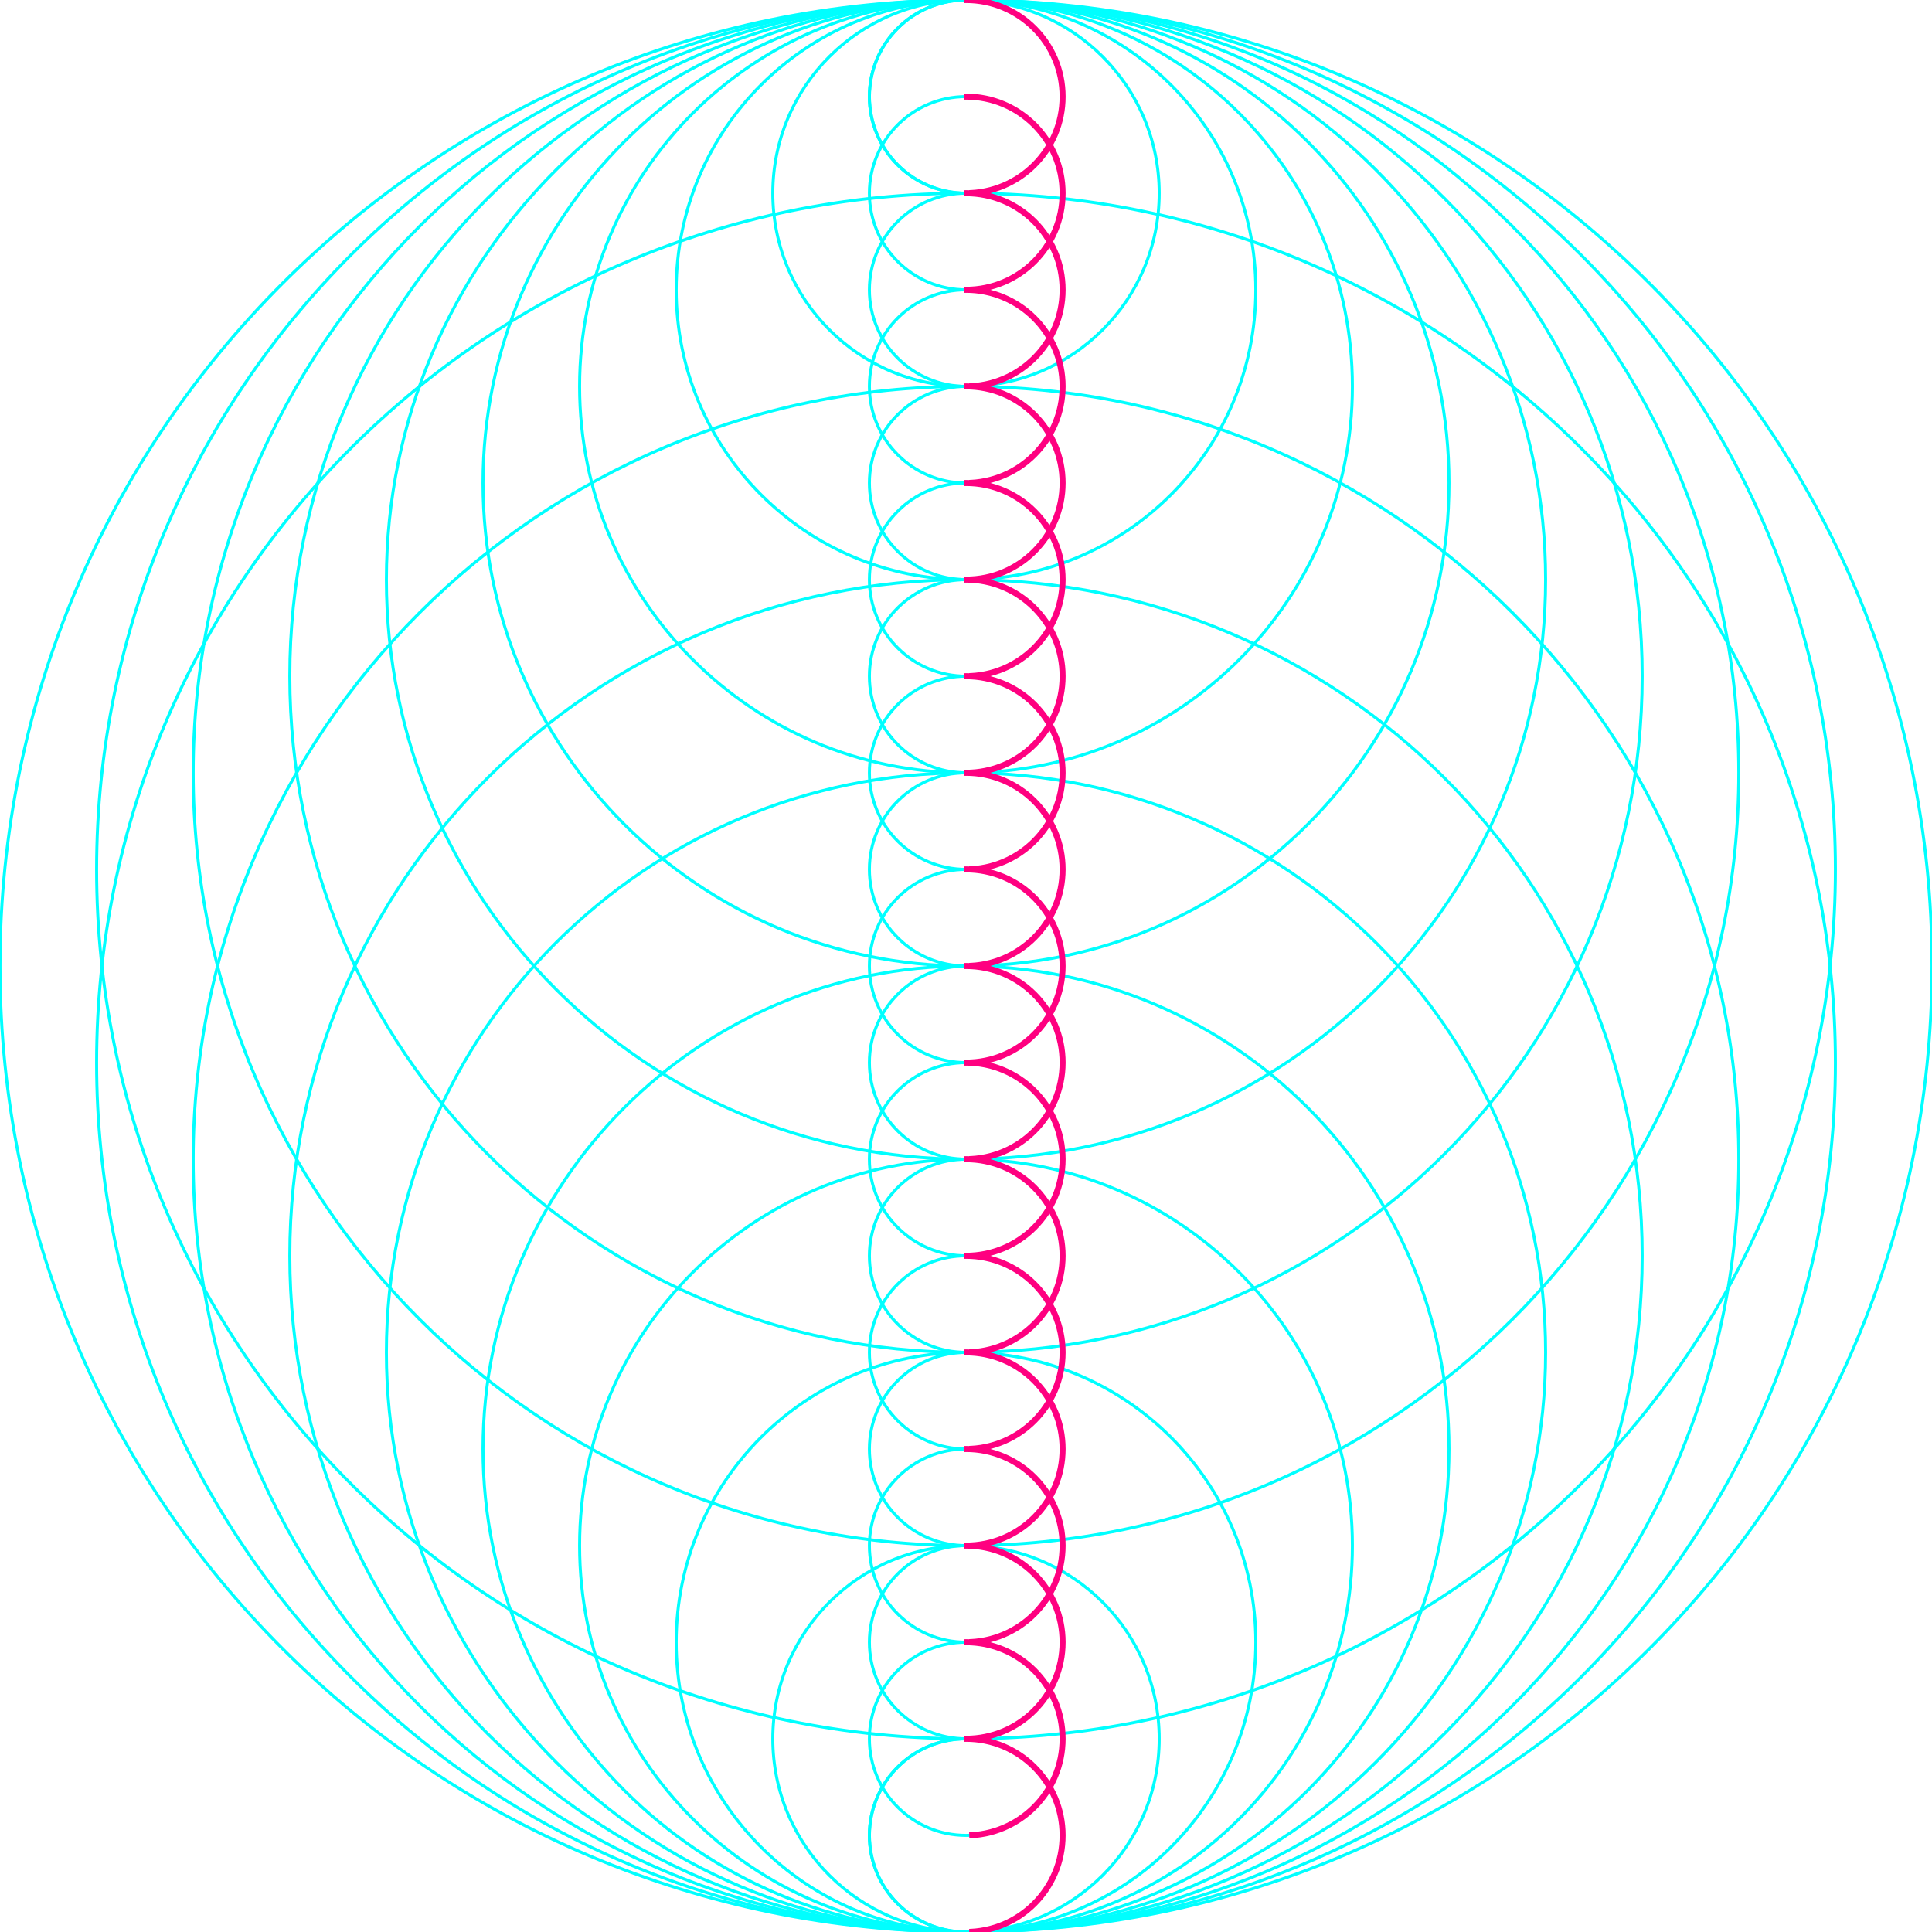
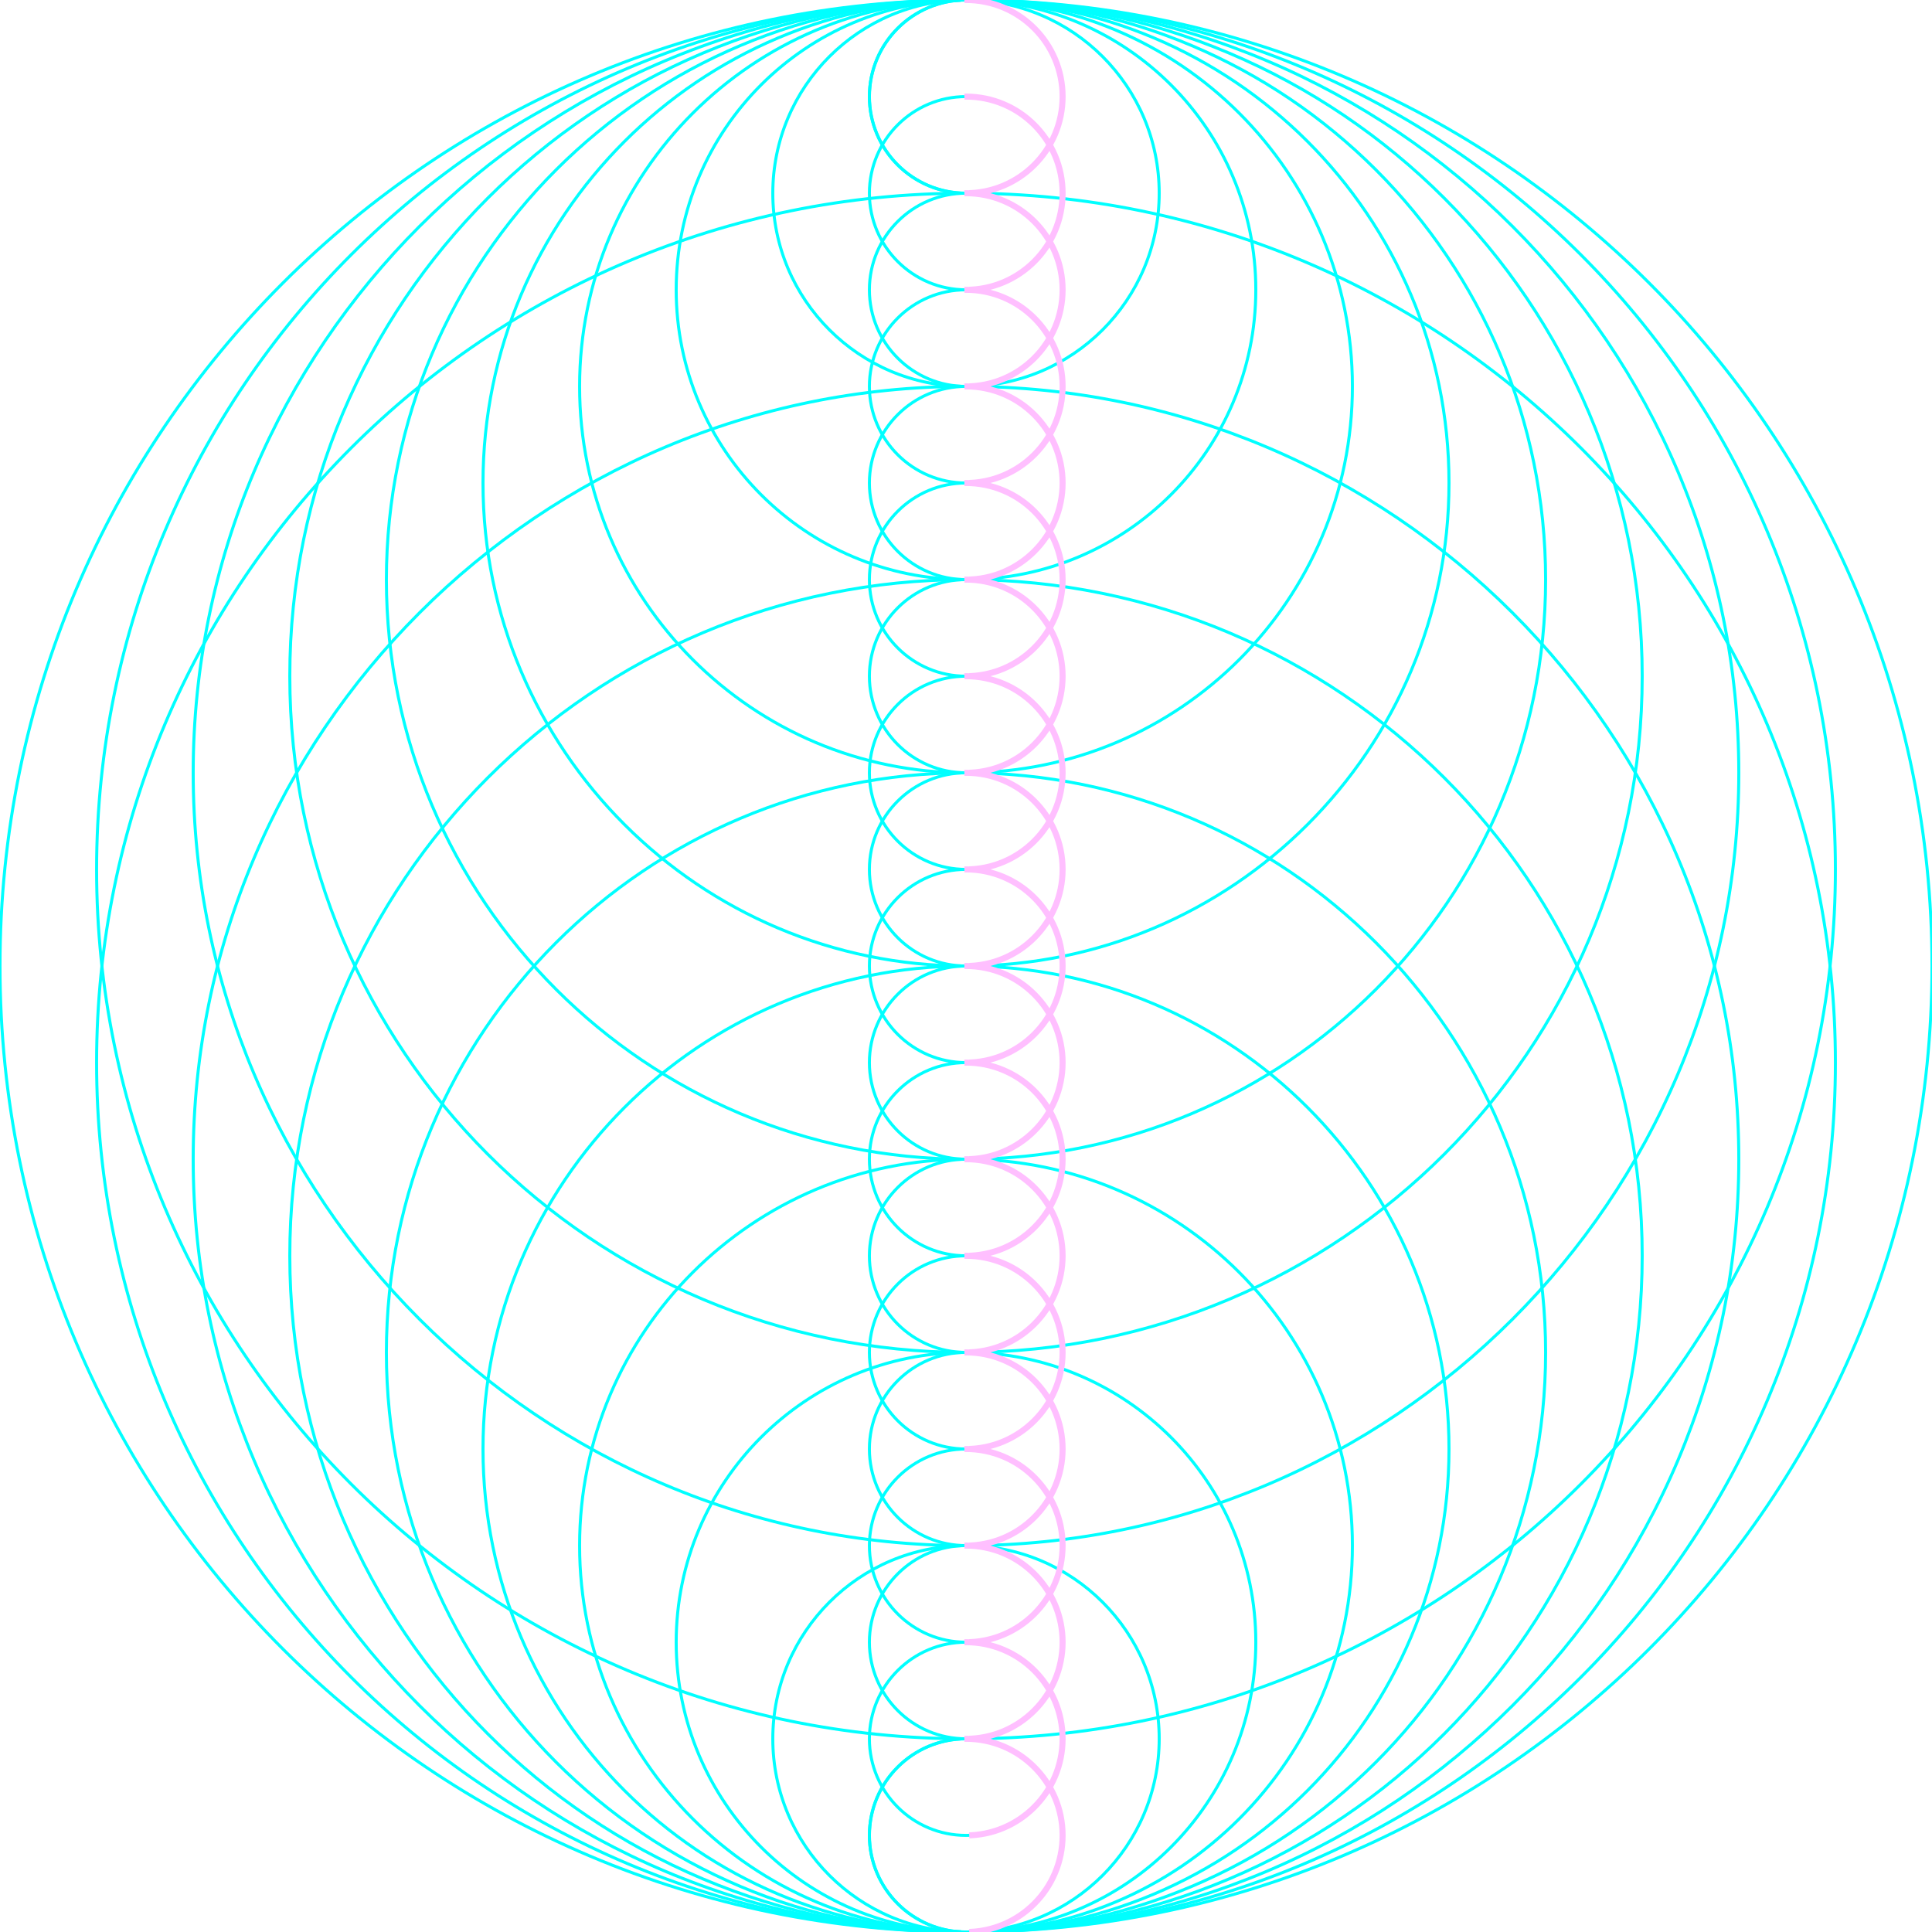
<svg xmlns="http://www.w3.org/2000/svg" height="640" width="640" viewBox="-64 -64 640 640">
  <circle cx="256" cy="544" r="32" fill="none" stroke="cyan" />
  <circle cx="256" cy="512" r="32" fill="none" stroke="cyan" />
  <circle cx="256" cy="480" r="32" fill="none" stroke="cyan" />
  <circle cx="256" cy="448" r="32" fill="none" stroke="cyan" />
  <circle cx="256" cy="416" r="32" fill="none" stroke="cyan" />
  <circle cx="256" cy="384" r="32" fill="none" stroke="cyan" />
  <circle cx="256" cy="352" r="32" fill="none" stroke="cyan" />
  <circle cx="256" cy="320" r="32" fill="none" stroke="cyan" />
  <circle cx="256" cy="288" r="32" fill="none" stroke="cyan" />
  <circle cx="256" cy="256" r="32" fill="none" stroke="cyan" />
  <circle cx="256" cy="224" r="32" fill="none" stroke="cyan" />
  <circle cx="256" cy="192" r="32" fill="none" stroke="cyan" />
  <circle cx="256" cy="160" r="32" fill="none" stroke="cyan" />
  <circle cx="256" cy="128" r="32" fill="none" stroke="cyan" />
  <circle cx="256" cy="96" r="32" fill="none" stroke="cyan" />
  <circle cx="256" cy="64" r="32" fill="none" stroke="cyan" />
  <circle cx="256" cy="32" r="32" fill="none" stroke="cyan" />
  <circle cx="256" cy="0" r="32" fill="none" stroke="cyan" />
  <circle cx="256" cy="-32" r="32" fill="none" stroke="cyan" />
  <circle cx="256" cy="544" r="32" fill="none" stroke="cyan" />
  <circle cx="256" cy="512" r="64" fill="none" stroke="cyan" />
  <circle cx="256" cy="480" r="96" fill="none" stroke="cyan" />
  <circle cx="256" cy="448" r="128" fill="none" stroke="cyan" />
  <circle cx="256" cy="416" r="160" fill="none" stroke="cyan" />
  <circle cx="256" cy="384" r="192" fill="none" stroke="cyan" />
  <circle cx="256" cy="352" r="224" fill="none" stroke="cyan" />
  <circle cx="256" cy="320" r="256" fill="none" stroke="cyan" />
  <circle cx="256" cy="288" r="288" fill="none" stroke="cyan" />
  <circle cx="256" cy="256" r="320" fill="none" stroke="cyan" />
  <circle cx="256" cy="224" r="288" fill="none" stroke="cyan" />
  <circle cx="256" cy="192" r="256" fill="none" stroke="cyan" />
  <circle cx="256" cy="160" r="224" fill="none" stroke="cyan" />
  <circle cx="256" cy="128" r="192" fill="none" stroke="cyan" />
  <circle cx="256" cy="96" r="160" fill="none" stroke="cyan" />
  <circle cx="256" cy="64" r="128" fill="none" stroke="cyan" />
  <circle cx="256" cy="32" r="96" fill="none" stroke="cyan" />
  <circle cx="256" cy="0" r="64" fill="none" stroke="cyan" />
  <circle cx="256" cy="-32" r="32" fill="none" stroke="cyan" />
-   <circle cx="256" cy="544" r="32" fill="none" stroke="#FF0080" stroke-width="2" pathLength="100" stroke-dasharray="100" stroke-dashoffset="100" transform="rotate(90,256,544)">
+   <circle cx="256" cy="544" r="32" fill="none" stroke="#FFBFFF" stroke-width="2" pathLength="100" stroke-dasharray="100" stroke-dashoffset="100" transform="rotate(90,256,544)">
    <animate attributeName="stroke-dashoffset" to="0" begin="1.0s" dur="3.0s" repeatCount="1" fill="freeze" />
  </circle>
-   <circle cx="256" cy="512" r="32" fill="none" stroke="#FF0080" stroke-width="2" pathLength="100" stroke-dasharray="100" stroke-dashoffset="100" transform="rotate(90,256,512)">
+   <circle cx="256" cy="512" r="32" fill="none" stroke="#FFBFFF" stroke-width="2" pathLength="100" stroke-dasharray="100" stroke-dashoffset="100" transform="rotate(90,256,512)">
    <animate attributeName="stroke-dashoffset" to="0" begin="1.0s" dur="3.0s" repeatCount="1" fill="freeze" />
  </circle>
-   <circle cx="256" cy="480" r="32" fill="none" stroke="#FF0080" stroke-width="2" pathLength="100" stroke-dasharray="100" stroke-dashoffset="100" transform="rotate(90,256,480)">
+   <circle cx="256" cy="480" r="32" fill="none" stroke="#FFBFFF" stroke-width="2" pathLength="100" stroke-dasharray="100" stroke-dashoffset="100" transform="rotate(90,256,480)">
    <animate attributeName="stroke-dashoffset" to="0" begin="1.0s" dur="3.0s" repeatCount="1" fill="freeze" />
  </circle>
-   <circle cx="256" cy="448" r="32" fill="none" stroke="#FF0080" stroke-width="2" pathLength="100" stroke-dasharray="100" stroke-dashoffset="100" transform="rotate(90,256,448)">
+   <circle cx="256" cy="448" r="32" fill="none" stroke="#FFBFFF" stroke-width="2" pathLength="100" stroke-dasharray="100" stroke-dashoffset="100" transform="rotate(90,256,448)">
    <animate attributeName="stroke-dashoffset" to="0" begin="1.0s" dur="3.0s" repeatCount="1" fill="freeze" />
  </circle>
-   <circle cx="256" cy="416" r="32" fill="none" stroke="#FF0080" stroke-width="2" pathLength="100" stroke-dasharray="100" stroke-dashoffset="100" transform="rotate(90,256,416)">
+   <circle cx="256" cy="416" r="32" fill="none" stroke="#FFBFFF" stroke-width="2" pathLength="100" stroke-dasharray="100" stroke-dashoffset="100" transform="rotate(90,256,416)">
    <animate attributeName="stroke-dashoffset" to="0" begin="1.0s" dur="3.0s" repeatCount="1" fill="freeze" />
  </circle>
-   <circle cx="256" cy="384" r="32" fill="none" stroke="#FF0080" stroke-width="2" pathLength="100" stroke-dasharray="100" stroke-dashoffset="100" transform="rotate(90,256,384)">
+   <circle cx="256" cy="384" r="32" fill="none" stroke="#FFBFFF" stroke-width="2" pathLength="100" stroke-dasharray="100" stroke-dashoffset="100" transform="rotate(90,256,384)">
    <animate attributeName="stroke-dashoffset" to="0" begin="1.0s" dur="3.0s" repeatCount="1" fill="freeze" />
  </circle>
-   <circle cx="256" cy="352" r="32" fill="none" stroke="#FF0080" stroke-width="2" pathLength="100" stroke-dasharray="100" stroke-dashoffset="100" transform="rotate(90,256,352)">
+   <circle cx="256" cy="352" r="32" fill="none" stroke="#FFBFFF" stroke-width="2" pathLength="100" stroke-dasharray="100" stroke-dashoffset="100" transform="rotate(90,256,352)">
    <animate attributeName="stroke-dashoffset" to="0" begin="1.0s" dur="3.0s" repeatCount="1" fill="freeze" />
  </circle>
-   <circle cx="256" cy="320" r="32" fill="none" stroke="#FF0080" stroke-width="2" pathLength="100" stroke-dasharray="100" stroke-dashoffset="100" transform="rotate(90,256,320)">
+   <circle cx="256" cy="320" r="32" fill="none" stroke="#FFBFFF" stroke-width="2" pathLength="100" stroke-dasharray="100" stroke-dashoffset="100" transform="rotate(90,256,320)">
    <animate attributeName="stroke-dashoffset" to="0" begin="1.0s" dur="3.0s" repeatCount="1" fill="freeze" />
  </circle>
-   <circle cx="256" cy="288" r="32" fill="none" stroke="#FF0080" stroke-width="2" pathLength="100" stroke-dasharray="100" stroke-dashoffset="100" transform="rotate(90,256,288)">
+   <circle cx="256" cy="288" r="32" fill="none" stroke="#FFBFFF" stroke-width="2" pathLength="100" stroke-dasharray="100" stroke-dashoffset="100" transform="rotate(90,256,288)">
    <animate attributeName="stroke-dashoffset" to="0" begin="1.0s" dur="3.0s" repeatCount="1" fill="freeze" />
  </circle>
-   <circle cx="256" cy="256" r="32" fill="none" stroke="#FF0080" stroke-width="2" pathLength="100" stroke-dasharray="100" stroke-dashoffset="100" transform="rotate(90,256,256)">
+   <circle cx="256" cy="256" r="32" fill="none" stroke="#FFBFFF" stroke-width="2" pathLength="100" stroke-dasharray="100" stroke-dashoffset="100" transform="rotate(90,256,256)">
    <animate attributeName="stroke-dashoffset" to="0" begin="1.0s" dur="3.0s" repeatCount="1" fill="freeze" />
  </circle>
-   <circle cx="256" cy="224" r="32" fill="none" stroke="#FF0080" stroke-width="2" pathLength="100" stroke-dasharray="100" stroke-dashoffset="100" transform="rotate(90,256,224)">
+   <circle cx="256" cy="224" r="32" fill="none" stroke="#FFBFFF" stroke-width="2" pathLength="100" stroke-dasharray="100" stroke-dashoffset="100" transform="rotate(90,256,224)">
    <animate attributeName="stroke-dashoffset" to="0" begin="1.0s" dur="3.0s" repeatCount="1" fill="freeze" />
  </circle>
-   <circle cx="256" cy="192" r="32" fill="none" stroke="#FF0080" stroke-width="2" pathLength="100" stroke-dasharray="100" stroke-dashoffset="100" transform="rotate(90,256,192)">
+   <circle cx="256" cy="192" r="32" fill="none" stroke="#FFBFFF" stroke-width="2" pathLength="100" stroke-dasharray="100" stroke-dashoffset="100" transform="rotate(90,256,192)">
    <animate attributeName="stroke-dashoffset" to="0" begin="1.0s" dur="3.0s" repeatCount="1" fill="freeze" />
  </circle>
-   <circle cx="256" cy="160" r="32" fill="none" stroke="#FF0080" stroke-width="2" pathLength="100" stroke-dasharray="100" stroke-dashoffset="100" transform="rotate(90,256,160)">
+   <circle cx="256" cy="160" r="32" fill="none" stroke="#FFBFFF" stroke-width="2" pathLength="100" stroke-dasharray="100" stroke-dashoffset="100" transform="rotate(90,256,160)">
    <animate attributeName="stroke-dashoffset" to="0" begin="1.0s" dur="3.0s" repeatCount="1" fill="freeze" />
  </circle>
-   <circle cx="256" cy="128" r="32" fill="none" stroke="#FF0080" stroke-width="2" pathLength="100" stroke-dasharray="100" stroke-dashoffset="100" transform="rotate(90,256,128)">
+   <circle cx="256" cy="128" r="32" fill="none" stroke="#FFBFFF" stroke-width="2" pathLength="100" stroke-dasharray="100" stroke-dashoffset="100" transform="rotate(90,256,128)">
    <animate attributeName="stroke-dashoffset" to="0" begin="1.0s" dur="3.0s" repeatCount="1" fill="freeze" />
  </circle>
-   <circle cx="256" cy="96" r="32" fill="none" stroke="#FF0080" stroke-width="2" pathLength="100" stroke-dasharray="100" stroke-dashoffset="100" transform="rotate(90,256,96)">
+   <circle cx="256" cy="96" r="32" fill="none" stroke="#FFBFFF" stroke-width="2" pathLength="100" stroke-dasharray="100" stroke-dashoffset="100" transform="rotate(90,256,96)">
    <animate attributeName="stroke-dashoffset" to="0" begin="1.0s" dur="3.0s" repeatCount="1" fill="freeze" />
  </circle>
-   <circle cx="256" cy="64" r="32" fill="none" stroke="#FF0080" stroke-width="2" pathLength="100" stroke-dasharray="100" stroke-dashoffset="100" transform="rotate(90,256,64)">
+   <circle cx="256" cy="64" r="32" fill="none" stroke="#FFBFFF" stroke-width="2" pathLength="100" stroke-dasharray="100" stroke-dashoffset="100" transform="rotate(90,256,64)">
    <animate attributeName="stroke-dashoffset" to="0" begin="1.0s" dur="3.0s" repeatCount="1" fill="freeze" />
  </circle>
-   <circle cx="256" cy="32" r="32" fill="none" stroke="#FF0080" stroke-width="2" pathLength="100" stroke-dasharray="100" stroke-dashoffset="100" transform="rotate(90,256,32)">
+   <circle cx="256" cy="32" r="32" fill="none" stroke="#FFBFFF" stroke-width="2" pathLength="100" stroke-dasharray="100" stroke-dashoffset="100" transform="rotate(90,256,32)">
    <animate attributeName="stroke-dashoffset" to="0" begin="1.0s" dur="3.0s" repeatCount="1" fill="freeze" />
  </circle>
-   <circle cx="256" cy="0" r="32" fill="none" stroke="#FF0080" stroke-width="2" pathLength="100" stroke-dasharray="100" stroke-dashoffset="100" transform="rotate(90,256,0)">
+   <circle cx="256" cy="0" r="32" fill="none" stroke="#FFBFFF" stroke-width="2" pathLength="100" stroke-dasharray="100" stroke-dashoffset="100" transform="rotate(90,256,0)">
    <animate attributeName="stroke-dashoffset" to="0" begin="1.0s" dur="3.0s" repeatCount="1" fill="freeze" />
  </circle>
-   <circle cx="256" cy="-32" r="32" fill="none" stroke="#FF0080" stroke-width="2" pathLength="100" stroke-dasharray="100" stroke-dashoffset="100" transform="rotate(90,256,-32)">
+   <circle cx="256" cy="-32" r="32" fill="none" stroke="#FFBFFF" stroke-width="2" pathLength="100" stroke-dasharray="100" stroke-dashoffset="100" transform="rotate(90,256,-32)">
    <animate attributeName="stroke-dashoffset" to="0" begin="1.0s" dur="3.0s" repeatCount="1" fill="freeze" />
  </circle>
</svg>
